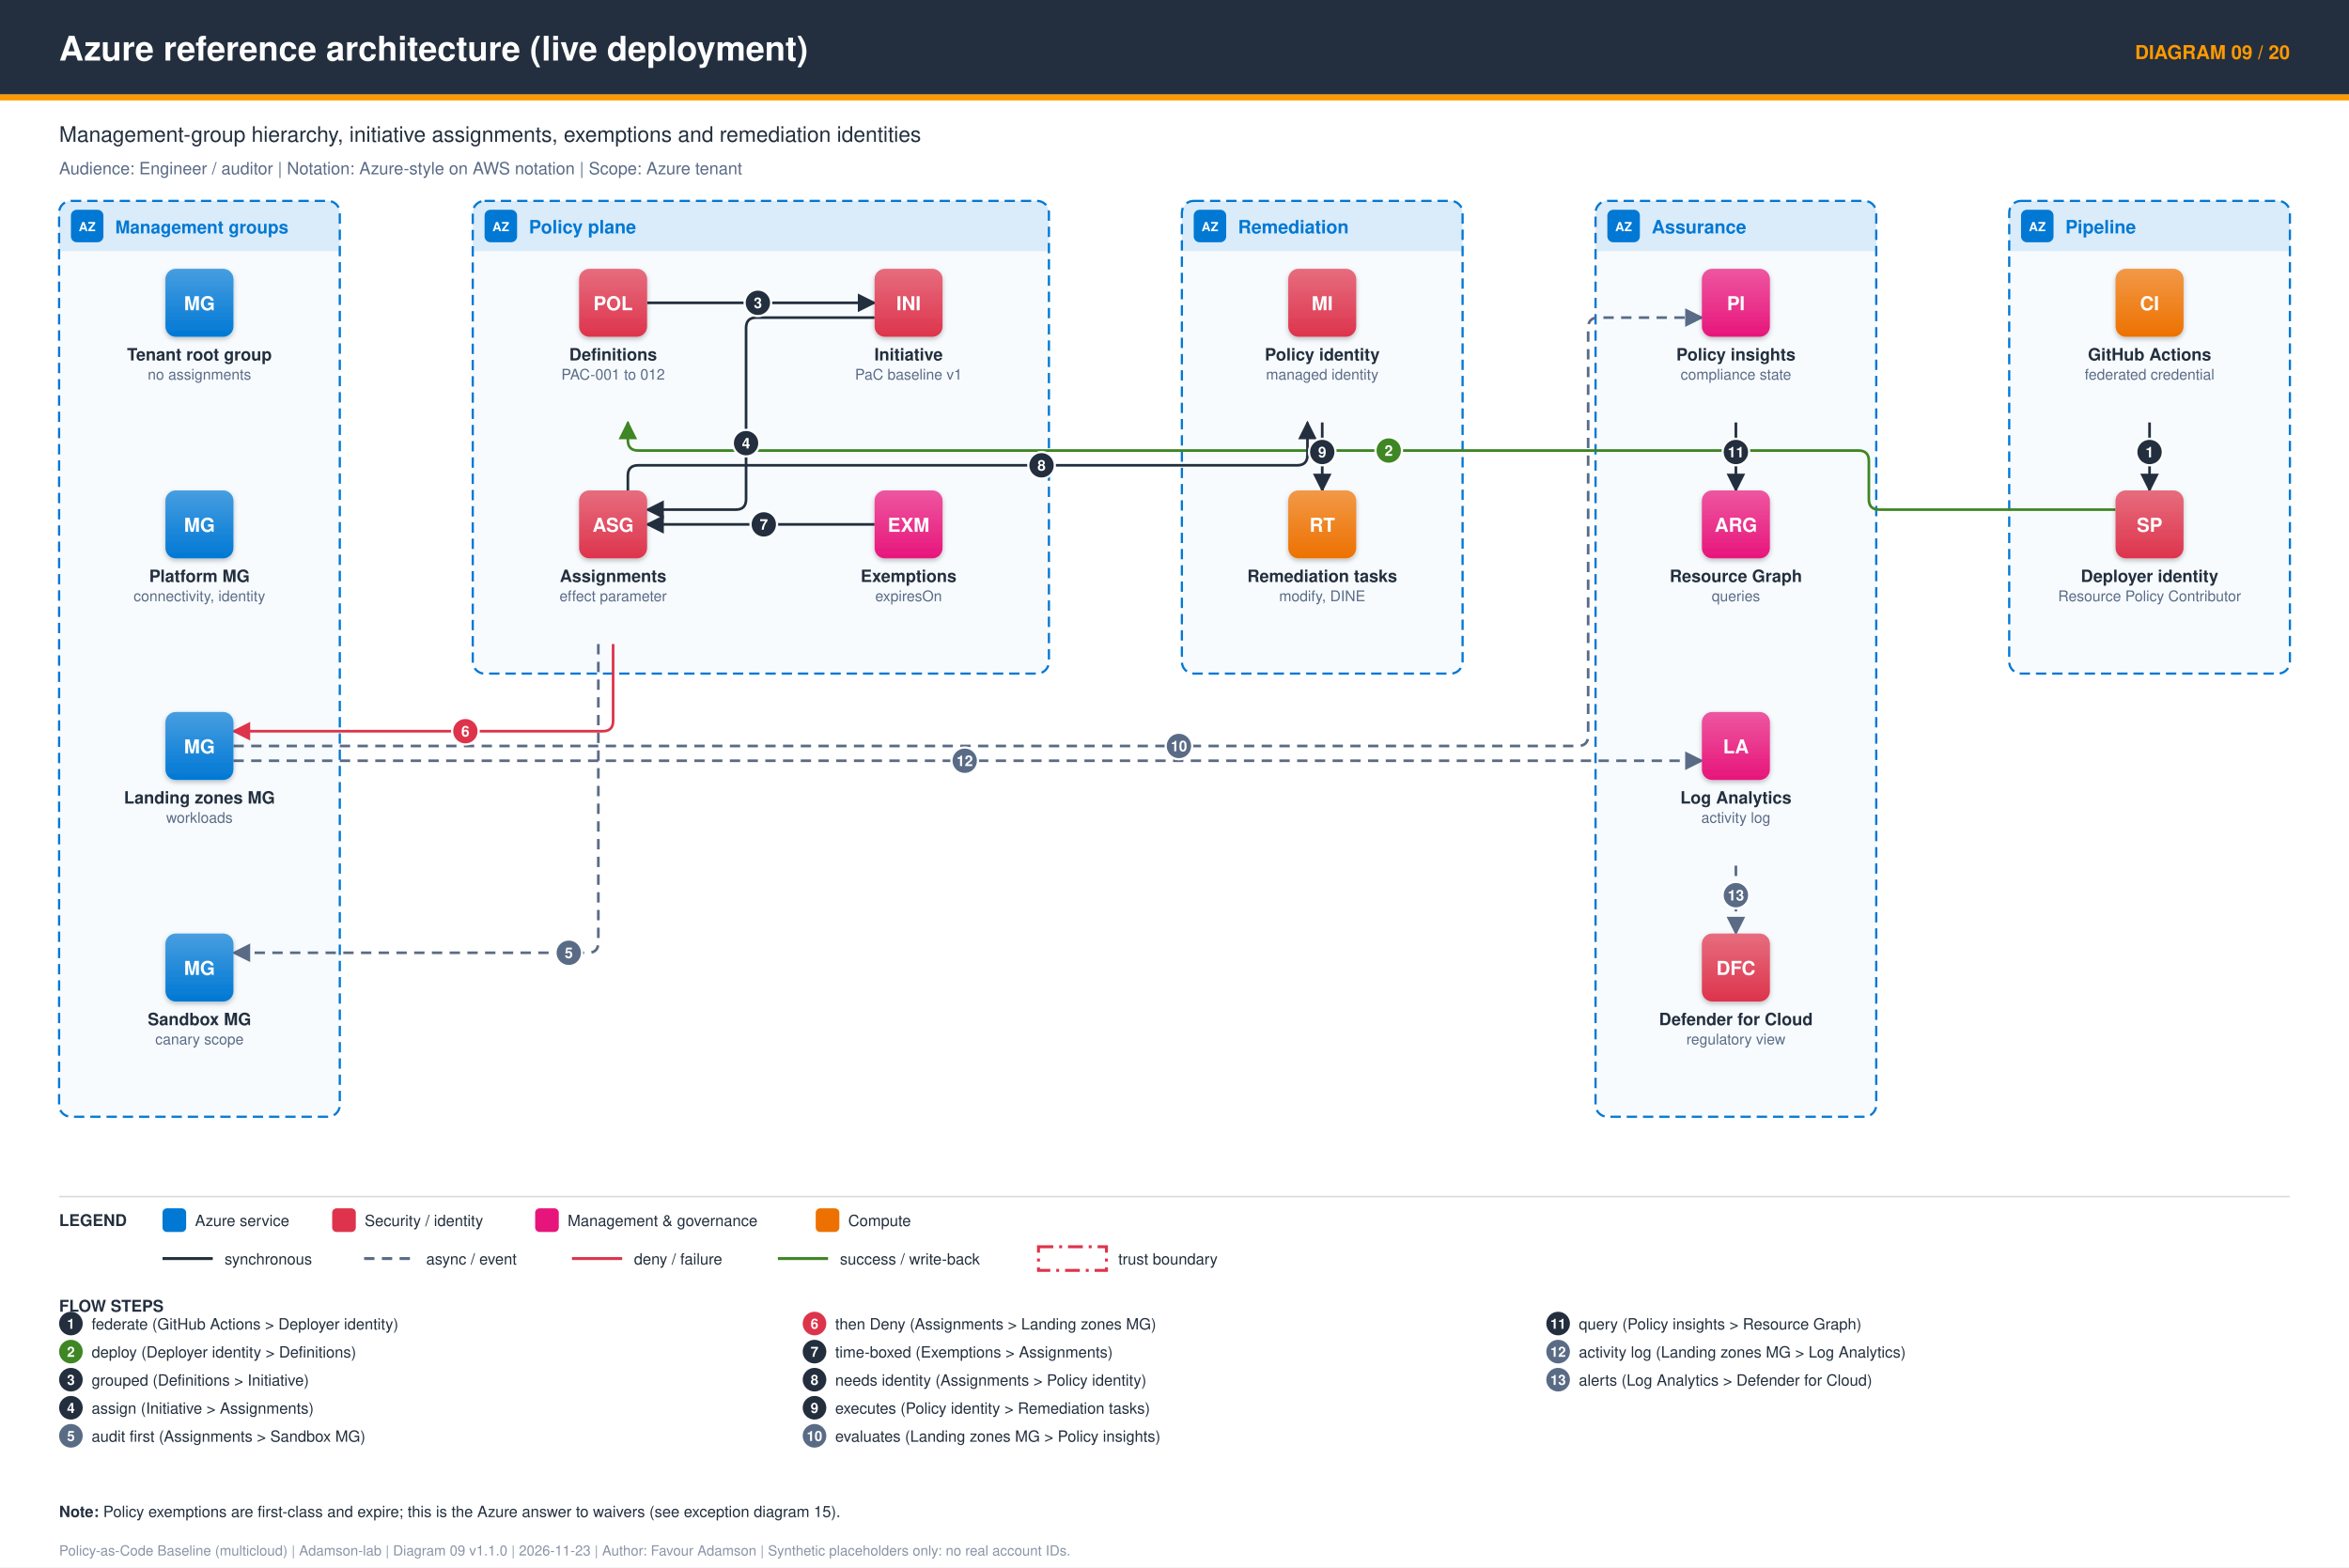
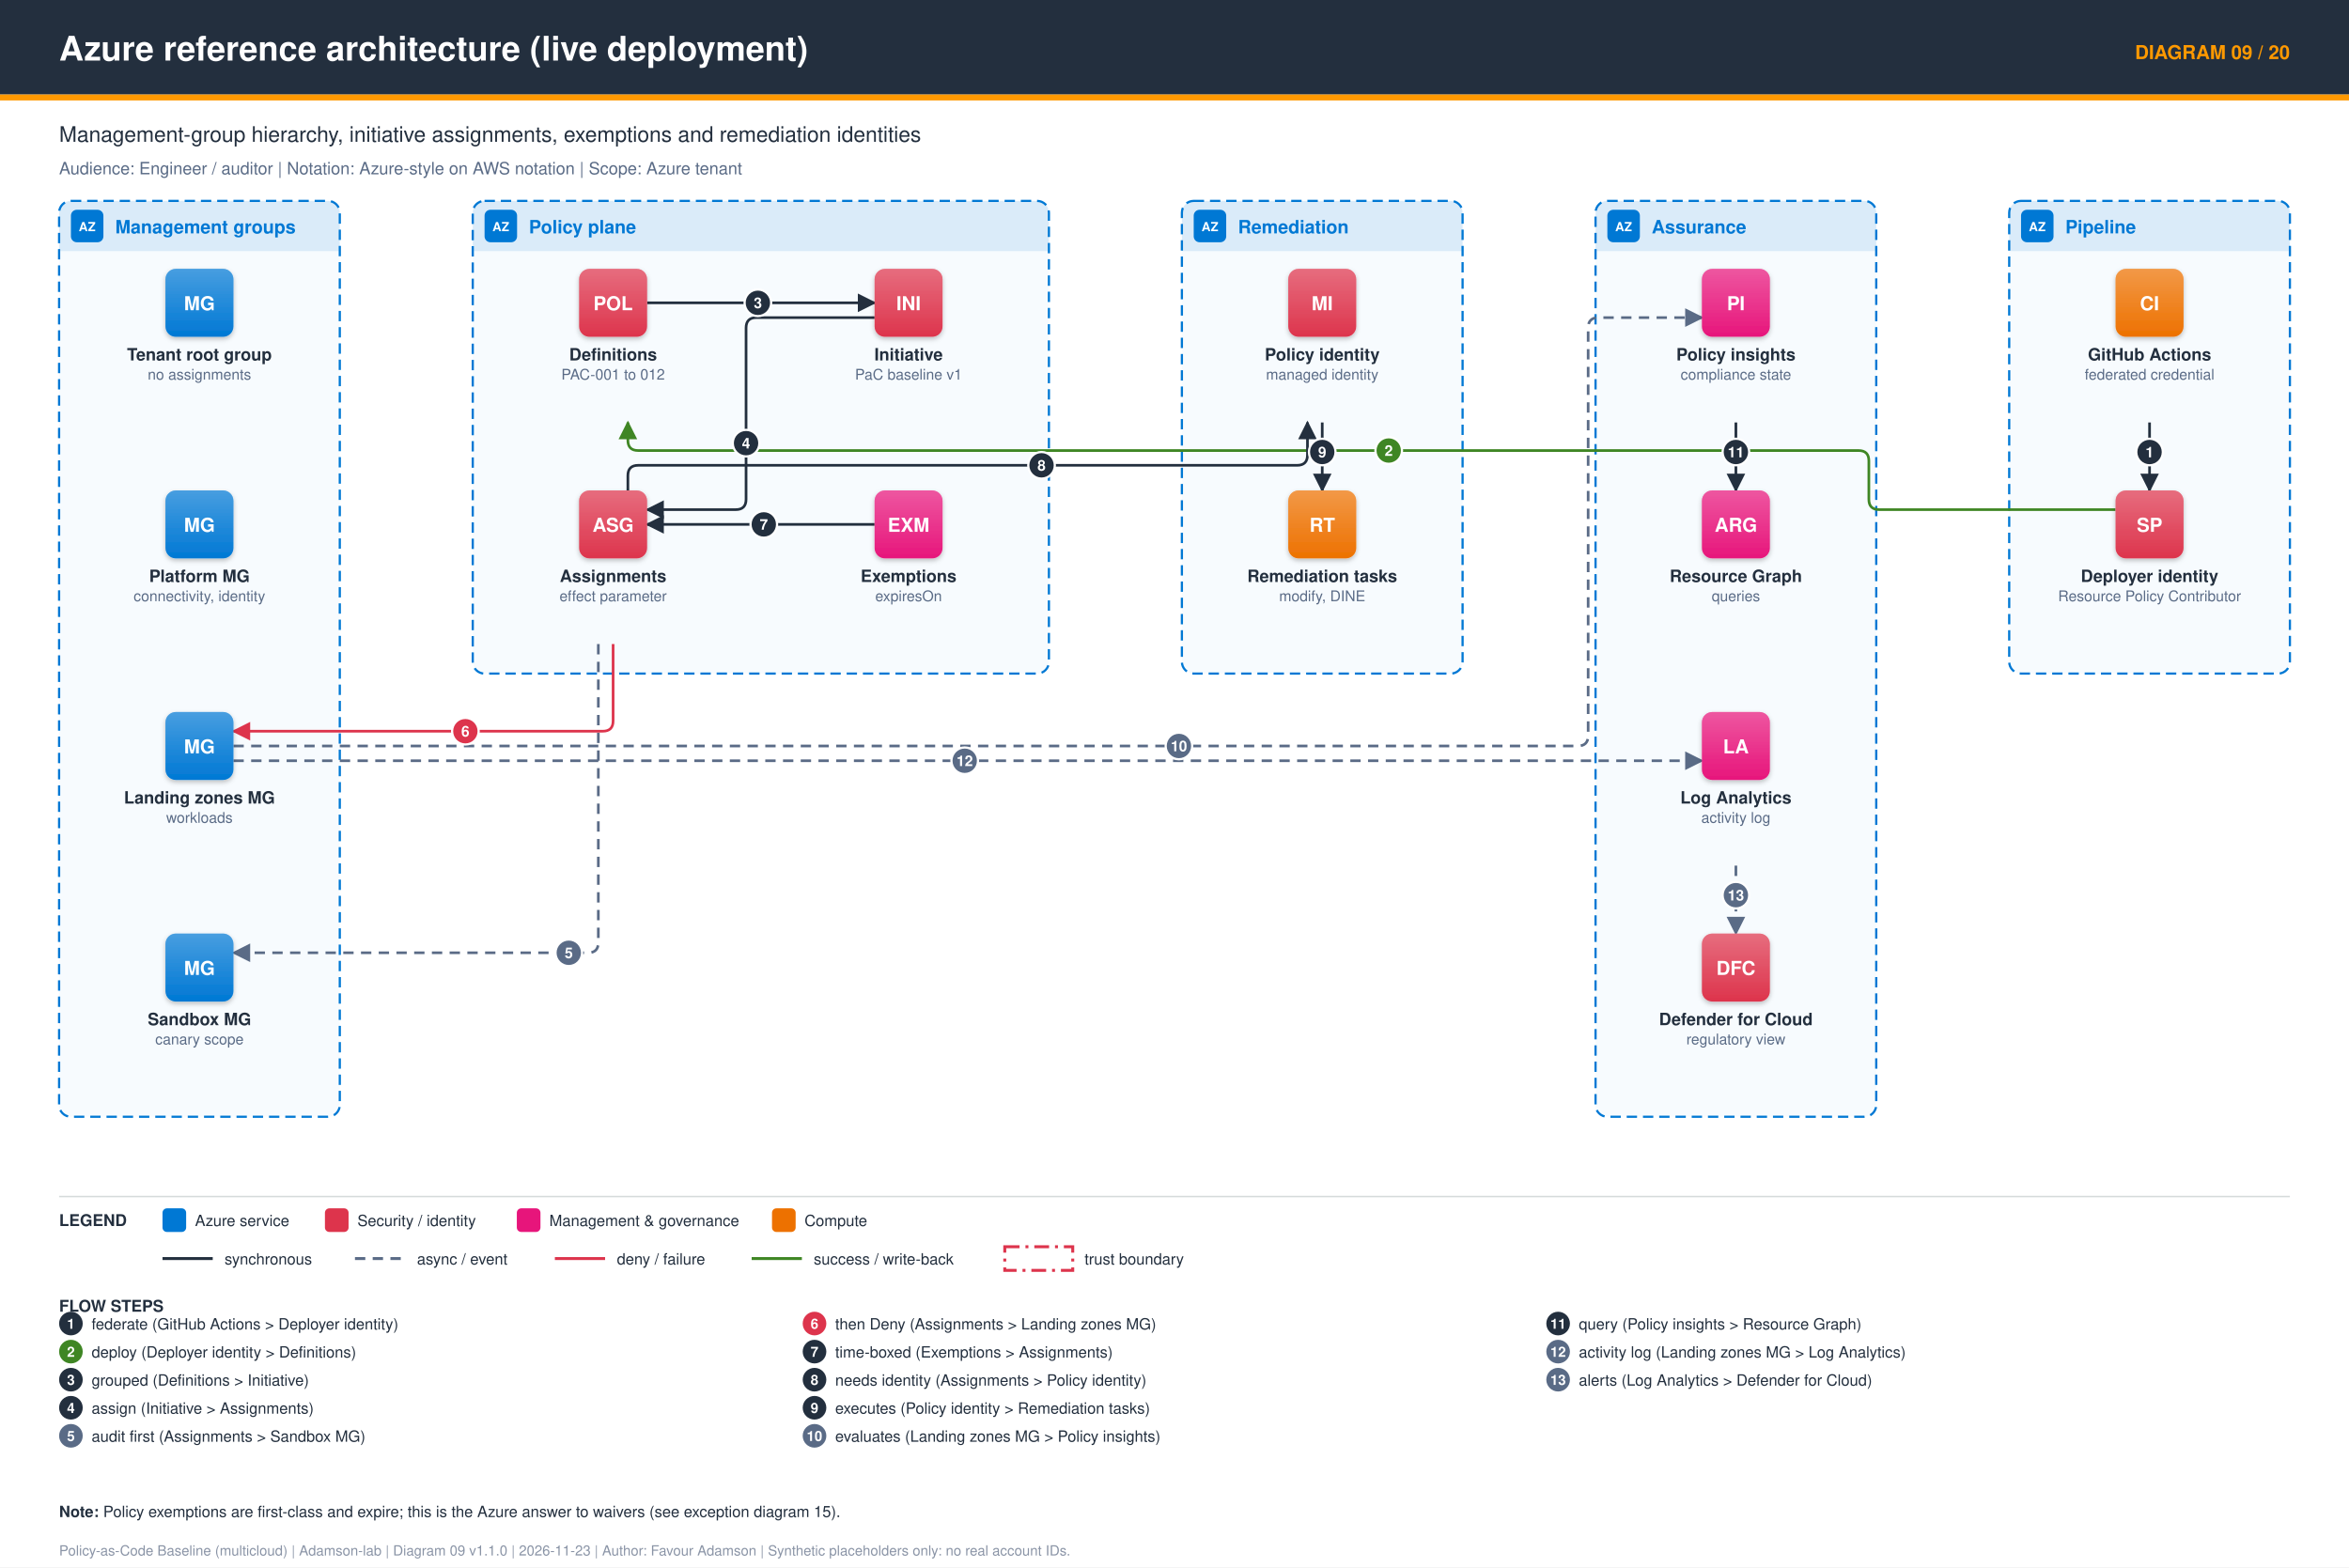
<svg xmlns="http://www.w3.org/2000/svg" viewBox="0 0 1590 1061" width="1590" height="1061" font-family="'Amazon Ember','Segoe UI',Helvetica,Arial,sans-serif">
  <defs>
    <linearGradient id="sheen" x1="0" y1="0" x2="0" y2="1">
      <stop offset="0" stop-color="#fff" stop-opacity=".28" />
      <stop offset="1" stop-color="#fff" stop-opacity="0" />
    </linearGradient>
    <filter id="sh" x="-10%" y="-10%" width="120%" height="130%">
      <feDropShadow dx="0" dy="1.5" stdDeviation="1.6" flood-opacity=".25" />
    </filter>
    <marker id="m0" viewBox="0 0 10 10" refX="9" refY="5" markerWidth="7" markerHeight="7" orient="auto">
      <path d="M0,0 L10,5 L0,10 z" fill="#232F3E" />
    </marker>
    <marker id="m1" viewBox="0 0 10 10" refX="9" refY="5" markerWidth="7" markerHeight="7" orient="auto">
      <path d="M0,0 L10,5 L0,10 z" fill="#5A6B86" />
    </marker>
    <marker id="m2" viewBox="0 0 10 10" refX="9" refY="5" markerWidth="7" markerHeight="7" orient="auto">
      <path d="M0,0 L10,5 L0,10 z" fill="#DD344C" />
    </marker>
    <marker id="m3" viewBox="0 0 10 10" refX="9" refY="5" markerWidth="7" markerHeight="7" orient="auto">
      <path d="M0,0 L10,5 L0,10 z" fill="#3F8624" />
    </marker>
  </defs>
  <rect width="1590" height="1061" fill="#fff" />
  <rect width="1590" height="64" fill="#232F3E" />
  <rect y="64" width="1590" height="4" fill="#FF9900" />
  <text x="40" y="41" fill="#fff" font-size="23" font-weight="700">Azure reference architecture (live deployment)</text>
  <text x="1550" y="40" fill="#FF9900" font-size="13" font-weight="700" text-anchor="end">DIAGRAM 09 / 20</text>
  <text x="40" y="96" fill="#232F3E" font-size="14.5">Management-group hierarchy, initiative assignments, exemptions and remediation identities</text>
  <text x="40" y="118" fill="#5A6B86" font-size="11.5">Audience: Engineer / auditor  |  Notation: Azure-style on AWS notation  |  Scope: Azure tenant</text>
  <clipPath id="gc0">
    <rect x="40" y="136" width="190" height="620" rx="8" />
  </clipPath>
  <rect x="40" y="136" width="190" height="620" rx="8" fill="#0078D4" fill-opacity=".035" />
  <rect x="40" y="136" width="190" height="34" fill="#0078D4" fill-opacity=".12" clip-path="url(#gc0)" />
  <rect x="48" y="142" width="22" height="22" rx="4" fill="#0078D4" />
  <text x="59" y="156.5" fill="#fff" font-size="8.5" font-weight="700" text-anchor="middle">AZ</text>
-   <text x="78" y="158" fill="#0078D4" font-size="12.0" font-weight="700">Management groups</text>
+   <text x="78" y="158" fill="#0078D4" font-size="12.5" font-weight="700">Management groups</text>
  <rect x="40" y="136" width="190" height="620" rx="8" fill="none" stroke="#0078D4" stroke-width="1.5" stroke-dasharray="7 4" />
  <clipPath id="gc1">
    <rect x="320" y="136" width="390" height="320" rx="8" />
  </clipPath>
  <rect x="320" y="136" width="390" height="320" rx="8" fill="#0078D4" fill-opacity=".035" />
  <rect x="320" y="136" width="390" height="34" fill="#0078D4" fill-opacity=".12" clip-path="url(#gc1)" />
  <rect x="328" y="142" width="22" height="22" rx="4" fill="#0078D4" />
  <text x="339" y="156.5" fill="#fff" font-size="8.5" font-weight="700" text-anchor="middle">AZ</text>
  <text x="358" y="158" fill="#0078D4" font-size="12.5" font-weight="700">Policy plane</text>
  <rect x="320" y="136" width="390" height="320" rx="8" fill="none" stroke="#0078D4" stroke-width="1.5" stroke-dasharray="7 4" />
  <clipPath id="gc2">
    <rect x="800" y="136" width="190" height="320" rx="8" />
  </clipPath>
  <rect x="800" y="136" width="190" height="320" rx="8" fill="#0078D4" fill-opacity=".035" />
  <rect x="800" y="136" width="190" height="34" fill="#0078D4" fill-opacity=".12" clip-path="url(#gc2)" />
  <rect x="808" y="142" width="22" height="22" rx="4" fill="#0078D4" />
  <text x="819" y="156.5" fill="#fff" font-size="8.5" font-weight="700" text-anchor="middle">AZ</text>
  <text x="838" y="158" fill="#0078D4" font-size="12.5" font-weight="700">Remediation</text>
  <rect x="800" y="136" width="190" height="320" rx="8" fill="none" stroke="#0078D4" stroke-width="1.5" stroke-dasharray="7 4" />
  <clipPath id="gc3">
    <rect x="1080" y="136" width="190" height="620" rx="8" />
  </clipPath>
  <rect x="1080" y="136" width="190" height="620" rx="8" fill="#0078D4" fill-opacity=".035" />
  <rect x="1080" y="136" width="190" height="34" fill="#0078D4" fill-opacity=".12" clip-path="url(#gc3)" />
  <rect x="1088" y="142" width="22" height="22" rx="4" fill="#0078D4" />
  <text x="1099" y="156.5" fill="#fff" font-size="8.5" font-weight="700" text-anchor="middle">AZ</text>
  <text x="1118" y="158" fill="#0078D4" font-size="12.5" font-weight="700">Assurance</text>
  <rect x="1080" y="136" width="190" height="620" rx="8" fill="none" stroke="#0078D4" stroke-width="1.5" stroke-dasharray="7 4" />
  <clipPath id="gc4">
    <rect x="1360" y="136" width="190" height="320" rx="8" />
  </clipPath>
  <rect x="1360" y="136" width="190" height="320" rx="8" fill="#0078D4" fill-opacity=".035" />
  <rect x="1360" y="136" width="190" height="34" fill="#0078D4" fill-opacity=".12" clip-path="url(#gc4)" />
  <rect x="1368" y="142" width="22" height="22" rx="4" fill="#0078D4" />
  <text x="1379" y="156.5" fill="#fff" font-size="8.5" font-weight="700" text-anchor="middle">AZ</text>
  <text x="1398" y="158" fill="#0078D4" font-size="12.5" font-weight="700">Pipeline</text>
  <rect x="1360" y="136" width="190" height="320" rx="8" fill="none" stroke="#0078D4" stroke-width="1.5" stroke-dasharray="7 4" />
  <path d="M1455.0,286.0 L1455.0,332.0" fill="none" stroke="#232F3E" stroke-width="1.8" marker-end="url(#m0)" />
  <path d="M1432.0,345.0 L1272.0,345.0 Q1265.0,345.0 1265.0,338.0 L1265.0,312.0 Q1265.0,305.0 1258.0,305.0 L432.0,305.0 Q425.0,305.0 425.0,298.0 L425.0,286.0" fill="none" stroke="#3F8624" stroke-width="1.8" marker-end="url(#m3)" />
  <path d="M438.0,205.0 L592.0,205.0" fill="none" stroke="#232F3E" stroke-width="1.8" marker-end="url(#m0)" />
  <path d="M592.0,215.0 L512.0,215.0 Q505.0,215.0 505.0,222.0 L505.0,338.0 Q505.0,345.0 498.0,345.0 L438.0,345.0" fill="none" stroke="#232F3E" stroke-width="1.8" marker-end="url(#m0)" />
  <path d="M405.0,436.0 L405.0,638.0 Q405.0,645.0 398.0,645.0 L158.0,645.0" fill="none" stroke="#5A6B86" stroke-width="1.8" stroke-dasharray="7 5" marker-end="url(#m1)" />
  <path d="M415.0,436.0 L415.0,488.0 Q415.0,495.0 408.0,495.0 L158.0,495.0" fill="none" stroke="#DD344C" stroke-width="1.8" marker-end="url(#m2)" />
  <path d="M592.0,355.0 L438.0,355.0" fill="none" stroke="#232F3E" stroke-width="1.8" marker-end="url(#m0)" />
  <path d="M425.0,332.0 L425.0,322.0 Q425.0,315.0 432.0,315.0 L878.0,315.0 Q885.0,315.0 885.0,308.0 L885.0,286.0" fill="none" stroke="#232F3E" stroke-width="1.8" marker-end="url(#m0)" />
  <path d="M895.0,286.0 L895.0,332.0" fill="none" stroke="#232F3E" stroke-width="1.8" marker-end="url(#m0)" />
  <path d="M158.0,505.0 L1068.0,505.0 Q1075.0,505.0 1075.0,498.0 L1075.0,222.0 Q1075.0,215.0 1082.0,215.0 L1152.0,215.0" fill="none" stroke="#5A6B86" stroke-width="1.8" stroke-dasharray="7 5" marker-end="url(#m1)" />
  <path d="M1175.0,286.0 L1175.0,332.0" fill="none" stroke="#232F3E" stroke-width="1.8" marker-end="url(#m0)" />
  <path d="M158.0,515.0 L1152.0,515.0" fill="none" stroke="#5A6B86" stroke-width="1.8" stroke-dasharray="7 5" marker-end="url(#m1)" />
  <path d="M1175.0,586.0 L1175.0,632.0" fill="none" stroke="#5A6B86" stroke-width="1.8" stroke-dasharray="7 5" marker-end="url(#m1)" />
  <g filter="url(#sh)">
    <rect x="112.0" y="182" width="46" height="46" rx="7" fill="#0078D4" />
    <rect x="112.0" y="182" width="46" height="46" rx="7" fill="url(#sheen)" />
  </g>
  <text x="135.0" y="210.0" fill="#fff" font-size="13" font-weight="700" text-anchor="middle">MG</text>
  <text x="135.0" y="244" fill="#232F3E" font-size="11.5" font-weight="600" text-anchor="middle">Tenant root group</text>
  <text x="135.0" y="257" fill="#5A6B86" font-size="10" font-weight="400" text-anchor="middle">no assignments</text>
  <g filter="url(#sh)">
    <rect x="112.0" y="332" width="46" height="46" rx="7" fill="#0078D4" />
    <rect x="112.0" y="332" width="46" height="46" rx="7" fill="url(#sheen)" />
  </g>
  <text x="135.0" y="360.0" fill="#fff" font-size="13" font-weight="700" text-anchor="middle">MG</text>
  <text x="135.0" y="394" fill="#232F3E" font-size="11.5" font-weight="600" text-anchor="middle">Platform MG</text>
  <text x="135.0" y="407" fill="#5A6B86" font-size="10" font-weight="400" text-anchor="middle">connectivity, identity</text>
  <g filter="url(#sh)">
    <rect x="112.0" y="482" width="46" height="46" rx="7" fill="#0078D4" />
    <rect x="112.0" y="482" width="46" height="46" rx="7" fill="url(#sheen)" />
  </g>
  <text x="135.0" y="510.0" fill="#fff" font-size="13" font-weight="700" text-anchor="middle">MG</text>
  <text x="135.0" y="544" fill="#232F3E" font-size="11.5" font-weight="600" text-anchor="middle">Landing zones MG</text>
  <text x="135.0" y="557" fill="#5A6B86" font-size="10" font-weight="400" text-anchor="middle">workloads</text>
  <g filter="url(#sh)">
    <rect x="112.0" y="632" width="46" height="46" rx="7" fill="#0078D4" />
    <rect x="112.0" y="632" width="46" height="46" rx="7" fill="url(#sheen)" />
  </g>
  <text x="135.0" y="660.0" fill="#fff" font-size="13" font-weight="700" text-anchor="middle">MG</text>
  <text x="135.0" y="694" fill="#232F3E" font-size="11.5" font-weight="600" text-anchor="middle">Sandbox MG</text>
  <text x="135.0" y="707" fill="#5A6B86" font-size="10" font-weight="400" text-anchor="middle">canary scope</text>
  <g filter="url(#sh)">
    <rect x="392.0" y="182" width="46" height="46" rx="7" fill="#DD344C" />
    <rect x="392.0" y="182" width="46" height="46" rx="7" fill="url(#sheen)" />
  </g>
  <text x="415.0" y="210.0" fill="#fff" font-size="13" font-weight="700" text-anchor="middle">POL</text>
  <text x="415.0" y="244" fill="#232F3E" font-size="11.5" font-weight="600" text-anchor="middle">Definitions</text>
  <text x="415.0" y="257" fill="#5A6B86" font-size="10" font-weight="400" text-anchor="middle">PAC-001 to 012</text>
  <g filter="url(#sh)">
    <rect x="592.0" y="182" width="46" height="46" rx="7" fill="#DD344C" />
    <rect x="592.0" y="182" width="46" height="46" rx="7" fill="url(#sheen)" />
  </g>
  <text x="615.0" y="210.0" fill="#fff" font-size="13" font-weight="700" text-anchor="middle">INI</text>
  <text x="615.0" y="244" fill="#232F3E" font-size="11.5" font-weight="600" text-anchor="middle">Initiative</text>
  <text x="615.0" y="257" fill="#5A6B86" font-size="10" font-weight="400" text-anchor="middle">PaC baseline v1</text>
  <g filter="url(#sh)">
    <rect x="392.0" y="332" width="46" height="46" rx="7" fill="#DD344C" />
    <rect x="392.0" y="332" width="46" height="46" rx="7" fill="url(#sheen)" />
  </g>
  <text x="415.0" y="360.0" fill="#fff" font-size="13" font-weight="700" text-anchor="middle">ASG</text>
  <text x="415.0" y="394" fill="#232F3E" font-size="11.5" font-weight="600" text-anchor="middle">Assignments</text>
  <text x="415.0" y="407" fill="#5A6B86" font-size="10" font-weight="400" text-anchor="middle">effect parameter</text>
  <g filter="url(#sh)">
    <rect x="592.0" y="332" width="46" height="46" rx="7" fill="#E7157B" />
    <rect x="592.0" y="332" width="46" height="46" rx="7" fill="url(#sheen)" />
  </g>
  <text x="615.0" y="360.0" fill="#fff" font-size="13" font-weight="700" text-anchor="middle">EXM</text>
  <text x="615.0" y="394" fill="#232F3E" font-size="11.5" font-weight="600" text-anchor="middle">Exemptions</text>
  <text x="615.0" y="407" fill="#5A6B86" font-size="10" font-weight="400" text-anchor="middle">expiresOn</text>
  <g filter="url(#sh)">
    <rect x="872.0" y="182" width="46" height="46" rx="7" fill="#DD344C" />
    <rect x="872.0" y="182" width="46" height="46" rx="7" fill="url(#sheen)" />
  </g>
  <text x="895.0" y="210.0" fill="#fff" font-size="13" font-weight="700" text-anchor="middle">MI</text>
  <text x="895.0" y="244" fill="#232F3E" font-size="11.5" font-weight="600" text-anchor="middle">Policy identity</text>
  <text x="895.0" y="257" fill="#5A6B86" font-size="10" font-weight="400" text-anchor="middle">managed identity</text>
  <g filter="url(#sh)">
    <rect x="872.0" y="332" width="46" height="46" rx="7" fill="#ED7100" />
    <rect x="872.0" y="332" width="46" height="46" rx="7" fill="url(#sheen)" />
  </g>
  <text x="895.0" y="360.0" fill="#fff" font-size="13" font-weight="700" text-anchor="middle">RT</text>
  <text x="895.0" y="394" fill="#232F3E" font-size="11.5" font-weight="600" text-anchor="middle">Remediation tasks</text>
  <text x="895.0" y="407" fill="#5A6B86" font-size="10" font-weight="400" text-anchor="middle">modify, DINE</text>
  <g filter="url(#sh)">
    <rect x="1152.0" y="182" width="46" height="46" rx="7" fill="#E7157B" />
    <rect x="1152.0" y="182" width="46" height="46" rx="7" fill="url(#sheen)" />
  </g>
  <text x="1175.0" y="210.0" fill="#fff" font-size="13" font-weight="700" text-anchor="middle">PI</text>
  <text x="1175.0" y="244" fill="#232F3E" font-size="11.5" font-weight="600" text-anchor="middle">Policy insights</text>
  <text x="1175.0" y="257" fill="#5A6B86" font-size="10" font-weight="400" text-anchor="middle">compliance state</text>
  <g filter="url(#sh)">
    <rect x="1152.0" y="332" width="46" height="46" rx="7" fill="#E7157B" />
    <rect x="1152.0" y="332" width="46" height="46" rx="7" fill="url(#sheen)" />
  </g>
  <text x="1175.0" y="360.0" fill="#fff" font-size="13" font-weight="700" text-anchor="middle">ARG</text>
  <text x="1175.0" y="394" fill="#232F3E" font-size="11.5" font-weight="600" text-anchor="middle">Resource Graph</text>
  <text x="1175.0" y="407" fill="#5A6B86" font-size="10" font-weight="400" text-anchor="middle">queries</text>
  <g filter="url(#sh)">
    <rect x="1152.0" y="482" width="46" height="46" rx="7" fill="#E7157B" />
    <rect x="1152.0" y="482" width="46" height="46" rx="7" fill="url(#sheen)" />
  </g>
  <text x="1175.0" y="510.0" fill="#fff" font-size="13" font-weight="700" text-anchor="middle">LA</text>
  <text x="1175.0" y="544" fill="#232F3E" font-size="11.5" font-weight="600" text-anchor="middle">Log Analytics</text>
  <text x="1175.0" y="557" fill="#5A6B86" font-size="10" font-weight="400" text-anchor="middle">activity log</text>
  <g filter="url(#sh)">
    <rect x="1152.0" y="632" width="46" height="46" rx="7" fill="#DD344C" />
    <rect x="1152.0" y="632" width="46" height="46" rx="7" fill="url(#sheen)" />
  </g>
  <text x="1175.0" y="660.0" fill="#fff" font-size="13" font-weight="700" text-anchor="middle">DFC</text>
  <text x="1175.0" y="694" fill="#232F3E" font-size="11.5" font-weight="600" text-anchor="middle">Defender for Cloud</text>
  <text x="1175.0" y="707" fill="#5A6B86" font-size="10" font-weight="400" text-anchor="middle">regulatory view</text>
  <g filter="url(#sh)">
    <rect x="1432.0" y="182" width="46" height="46" rx="7" fill="#ED7100" />
    <rect x="1432.0" y="182" width="46" height="46" rx="7" fill="url(#sheen)" />
  </g>
  <text x="1455.0" y="210.0" fill="#fff" font-size="13" font-weight="700" text-anchor="middle">CI</text>
  <text x="1455.0" y="244" fill="#232F3E" font-size="11.5" font-weight="600" text-anchor="middle">GitHub Actions</text>
  <text x="1455.0" y="257" fill="#5A6B86" font-size="10" font-weight="400" text-anchor="middle">federated credential</text>
  <g filter="url(#sh)">
    <rect x="1432.0" y="332" width="46" height="46" rx="7" fill="#DD344C" />
    <rect x="1432.0" y="332" width="46" height="46" rx="7" fill="url(#sheen)" />
  </g>
  <text x="1455.0" y="360.0" fill="#fff" font-size="13" font-weight="700" text-anchor="middle">SP</text>
  <text x="1455.0" y="394" fill="#232F3E" font-size="11.5" font-weight="600" text-anchor="middle">Deployer identity</text>
  <text x="1455.0" y="407" fill="#5A6B86" font-size="10" font-weight="400" text-anchor="middle">Resource Policy Contributor</text>
  <circle cx="1455.0" cy="306.0" r="9" fill="#232F3E" stroke="#fff" stroke-width="1.5" />
  <text x="1455.0" y="309.6" fill="#fff" font-size="10" font-weight="700" text-anchor="middle">1</text>
  <circle cx="940.0" cy="305.0" r="9" fill="#3F8624" stroke="#fff" stroke-width="1.5" />
  <text x="940.0" y="308.6" fill="#fff" font-size="10" font-weight="700" text-anchor="middle">2</text>
  <circle cx="513.0" cy="205.0" r="9" fill="#232F3E" stroke="#fff" stroke-width="1.5" />
  <text x="513.0" y="208.6" fill="#fff" font-size="10" font-weight="700" text-anchor="middle">3</text>
  <circle cx="505.0" cy="300.0" r="9" fill="#232F3E" stroke="#fff" stroke-width="1.5" />
  <text x="505.0" y="303.6" fill="#fff" font-size="10" font-weight="700" text-anchor="middle">4</text>
  <circle cx="385.0" cy="645.0" r="9" fill="#5A6B86" stroke="#fff" stroke-width="1.5" />
  <text x="385.0" y="648.6" fill="#fff" font-size="10" font-weight="700" text-anchor="middle">5</text>
  <circle cx="315.0" cy="495.0" r="9" fill="#DD344C" stroke="#fff" stroke-width="1.5" />
  <text x="315.0" y="498.6" fill="#fff" font-size="10" font-weight="700" text-anchor="middle">6</text>
  <circle cx="517.0" cy="355.0" r="9" fill="#232F3E" stroke="#fff" stroke-width="1.5" />
  <text x="517.0" y="358.6" fill="#fff" font-size="10" font-weight="700" text-anchor="middle">7</text>
  <circle cx="705.0" cy="315.0" r="9" fill="#232F3E" stroke="#fff" stroke-width="1.5" />
  <text x="705.0" y="318.6" fill="#fff" font-size="10" font-weight="700" text-anchor="middle">8</text>
  <circle cx="895.0" cy="306.0" r="9" fill="#232F3E" stroke="#fff" stroke-width="1.5" />
  <text x="895.0" y="309.6" fill="#fff" font-size="10" font-weight="700" text-anchor="middle">9</text>
  <circle cx="798.0" cy="505.0" r="9" fill="#5A6B86" stroke="#fff" stroke-width="1.5" />
  <text x="798.0" y="508.6" fill="#fff" font-size="10" font-weight="700" text-anchor="middle">10</text>
  <circle cx="1175.0" cy="306.0" r="9" fill="#232F3E" stroke="#fff" stroke-width="1.5" />
  <text x="1175.0" y="309.6" fill="#fff" font-size="10" font-weight="700" text-anchor="middle">11</text>
  <circle cx="653.0" cy="515.0" r="9" fill="#5A6B86" stroke="#fff" stroke-width="1.5" />
  <text x="653.0" y="518.6" fill="#fff" font-size="10" font-weight="700" text-anchor="middle">12</text>
  <circle cx="1175.0" cy="606.0" r="9" fill="#5A6B86" stroke="#fff" stroke-width="1.5" />
  <text x="1175.0" y="609.6" fill="#fff" font-size="10" font-weight="700" text-anchor="middle">13</text>
  <line x1="40" y1="810" x2="1550" y2="810" stroke="#D5DBDB" />
  <text x="40" y="830" fill="#232F3E" font-size="11" font-weight="700">LEGEND</text>
  <rect x="110" y="818" width="16" height="16" rx="3" fill="#0078D4" />
  <text x="132" y="830" font-size="10.5" fill="#232F3E">Azure service</text>
-   <rect x="224.844" y="818" width="16" height="16" rx="3" fill="#DD344C" />
-   <text x="246.844" y="830" font-size="10.5" fill="#232F3E">Security / identity</text>
-   <rect x="362.236" y="818" width="16" height="16" rx="3" fill="#E7157B" />
-   <text x="384.236" y="830" font-size="10.5" fill="#232F3E">Management &amp; governance</text>
-   <rect x="552.144" y="818" width="16" height="16" rx="3" fill="#ED7100" />
-   <text x="574.144" y="830" font-size="10.5" fill="#232F3E">Compute</text>
+   <rect x="219.94" y="818" width="16" height="16" rx="3" fill="#DD344C" />
+   <text x="241.94" y="830" font-size="10.5" fill="#232F3E">Security / identity</text>
+   <rect x="349.83" y="818" width="16" height="16" rx="3" fill="#E7157B" />
+   <text x="371.83" y="830" font-size="10.5" fill="#232F3E">Management &amp; governance</text>
+   <rect x="522.56" y="818" width="16" height="16" rx="3" fill="#ED7100" />
+   <text x="544.56" y="830" font-size="10.5" fill="#232F3E">Compute</text>
  <line x1="110" y1="852" x2="144" y2="852" stroke="#232F3E" stroke-width="2" />
  <text x="152" y="856" font-size="10.5" fill="#232F3E">synchronous</text>
-   <line x1="246.48" y1="852" x2="280.48" y2="852" stroke="#5A6B86" stroke-width="2" stroke-dasharray="7 5" />
-   <text x="288.48" y="856" font-size="10.5" fill="#232F3E">async / event</text>
-   <line x1="387.145" y1="852" x2="421.145" y2="852" stroke="#DD344C" stroke-width="2" />
-   <text x="429.145" y="856" font-size="10.5" fill="#232F3E">deny / failure</text>
-   <line x1="526.517" y1="852" x2="560.517" y2="852" stroke="#3F8624" stroke-width="2" />
-   <text x="568.517" y="856" font-size="10.5" fill="#232F3E">success / write-back</text>
-   <rect x="702.939" y="844" width="46" height="16" fill="none" stroke="#DD344C" stroke-width="2" stroke-dasharray="10 4 2 4" />
-   <text x="756.939" y="856" font-size="10.5" fill="#232F3E">trust boundary</text>
+   <line x1="240.27" y1="852" x2="274.27" y2="852" stroke="#5A6B86" stroke-width="2" stroke-dasharray="7 5" />
+   <text x="282.27" y="856" font-size="10.5" fill="#232F3E">async / event</text>
+   <line x1="375.58" y1="852" x2="409.58" y2="852" stroke="#DD344C" stroke-width="2" />
+   <text x="417.58" y="856" font-size="10.5" fill="#232F3E">deny / failure</text>
+   <line x1="508.79" y1="852" x2="542.79" y2="852" stroke="#3F8624" stroke-width="2" />
+   <text x="550.79" y="856" font-size="10.5" fill="#232F3E">success / write-back</text>
+   <rect x="680.115" y="844" width="46" height="16" fill="none" stroke="#DD344C" stroke-width="2" stroke-dasharray="10 4 2 4" />
+   <text x="734.115" y="856" font-size="10.5" fill="#232F3E">trust boundary</text>
  <text x="40" y="888" font-size="11" font-weight="700" fill="#232F3E">FLOW STEPS</text>
  <circle cx="48.0" cy="896" r="8" fill="#232F3E" />
  <text x="48.0" y="899.5" fill="#fff" font-size="9.5" font-weight="700" text-anchor="middle">1</text>
  <text x="62.0" y="900" font-size="10.5" fill="#232F3E">federate  (GitHub Actions &gt; Deployer identity)</text>
  <circle cx="48.0" cy="915" r="8" fill="#3F8624" />
  <text x="48.0" y="918.5" fill="#fff" font-size="9.5" font-weight="700" text-anchor="middle">2</text>
  <text x="62.0" y="919" font-size="10.5" fill="#232F3E">deploy  (Deployer identity &gt; Definitions)</text>
  <circle cx="48.0" cy="934" r="8" fill="#232F3E" />
  <text x="48.0" y="937.5" fill="#fff" font-size="9.5" font-weight="700" text-anchor="middle">3</text>
  <text x="62.0" y="938" font-size="10.5" fill="#232F3E">grouped  (Definitions &gt; Initiative)</text>
  <circle cx="48.0" cy="953" r="8" fill="#232F3E" />
  <text x="48.0" y="956.5" fill="#fff" font-size="9.5" font-weight="700" text-anchor="middle">4</text>
  <text x="62.0" y="957" font-size="10.5" fill="#232F3E">assign  (Initiative &gt; Assignments)</text>
  <circle cx="48.0" cy="972" r="8" fill="#5A6B86" />
  <text x="48.0" y="975.5" fill="#fff" font-size="9.5" font-weight="700" text-anchor="middle">5</text>
  <text x="62.0" y="976" font-size="10.5" fill="#232F3E">audit first  (Assignments &gt; Sandbox MG)</text>
  <circle cx="551.333" cy="896" r="8" fill="#DD344C" />
  <text x="551.333" y="899.5" fill="#fff" font-size="9.5" font-weight="700" text-anchor="middle">6</text>
  <text x="565.333" y="900" font-size="10.5" fill="#232F3E">then Deny  (Assignments &gt; Landing zones MG)</text>
  <circle cx="551.333" cy="915" r="8" fill="#232F3E" />
  <text x="551.333" y="918.5" fill="#fff" font-size="9.5" font-weight="700" text-anchor="middle">7</text>
  <text x="565.333" y="919" font-size="10.5" fill="#232F3E">time-boxed  (Exemptions &gt; Assignments)</text>
  <circle cx="551.333" cy="934" r="8" fill="#232F3E" />
  <text x="551.333" y="937.5" fill="#fff" font-size="9.5" font-weight="700" text-anchor="middle">8</text>
  <text x="565.333" y="938" font-size="10.5" fill="#232F3E">needs identity  (Assignments &gt; Policy identity)</text>
  <circle cx="551.333" cy="953" r="8" fill="#232F3E" />
  <text x="551.333" y="956.5" fill="#fff" font-size="9.5" font-weight="700" text-anchor="middle">9</text>
  <text x="565.333" y="957" font-size="10.5" fill="#232F3E">executes  (Policy identity &gt; Remediation tasks)</text>
  <circle cx="551.333" cy="972" r="8" fill="#5A6B86" />
  <text x="551.333" y="975.5" fill="#fff" font-size="9.5" font-weight="700" text-anchor="middle">10</text>
  <text x="565.333" y="976" font-size="10.5" fill="#232F3E">evaluates  (Landing zones MG &gt; Policy insights)</text>
  <circle cx="1054.667" cy="896" r="8" fill="#232F3E" />
  <text x="1054.667" y="899.5" fill="#fff" font-size="9.5" font-weight="700" text-anchor="middle">11</text>
  <text x="1068.667" y="900" font-size="10.5" fill="#232F3E">query  (Policy insights &gt; Resource Graph)</text>
  <circle cx="1054.667" cy="915" r="8" fill="#5A6B86" />
  <text x="1054.667" y="918.5" fill="#fff" font-size="9.5" font-weight="700" text-anchor="middle">12</text>
  <text x="1068.667" y="919" font-size="10.5" fill="#232F3E">activity log  (Landing zones MG &gt; Log Analytics)</text>
  <circle cx="1054.667" cy="934" r="8" fill="#5A6B86" />
  <text x="1054.667" y="937.5" fill="#fff" font-size="9.5" font-weight="700" text-anchor="middle">13</text>
  <text x="1068.667" y="938" font-size="10.5" fill="#232F3E">alerts  (Log Analytics &gt; Defender for Cloud)</text>
  <text x="40" y="1027" font-size="10.5" fill="#232F3E">
    <tspan font-weight="700">Note:</tspan> Policy exemptions are first-class and expire; this is the Azure answer to waivers (see exception diagram 15).</text>
  <text x="40" y="1053" font-size="9.5" fill="#8A94A6">Policy-as-Code Baseline (multicloud) | Adamson-lab | Diagram 09 v1.1.0 | 2026-11-23 | Author: Favour Adamson | Synthetic placeholders only: no real account IDs.</text>
</svg>
